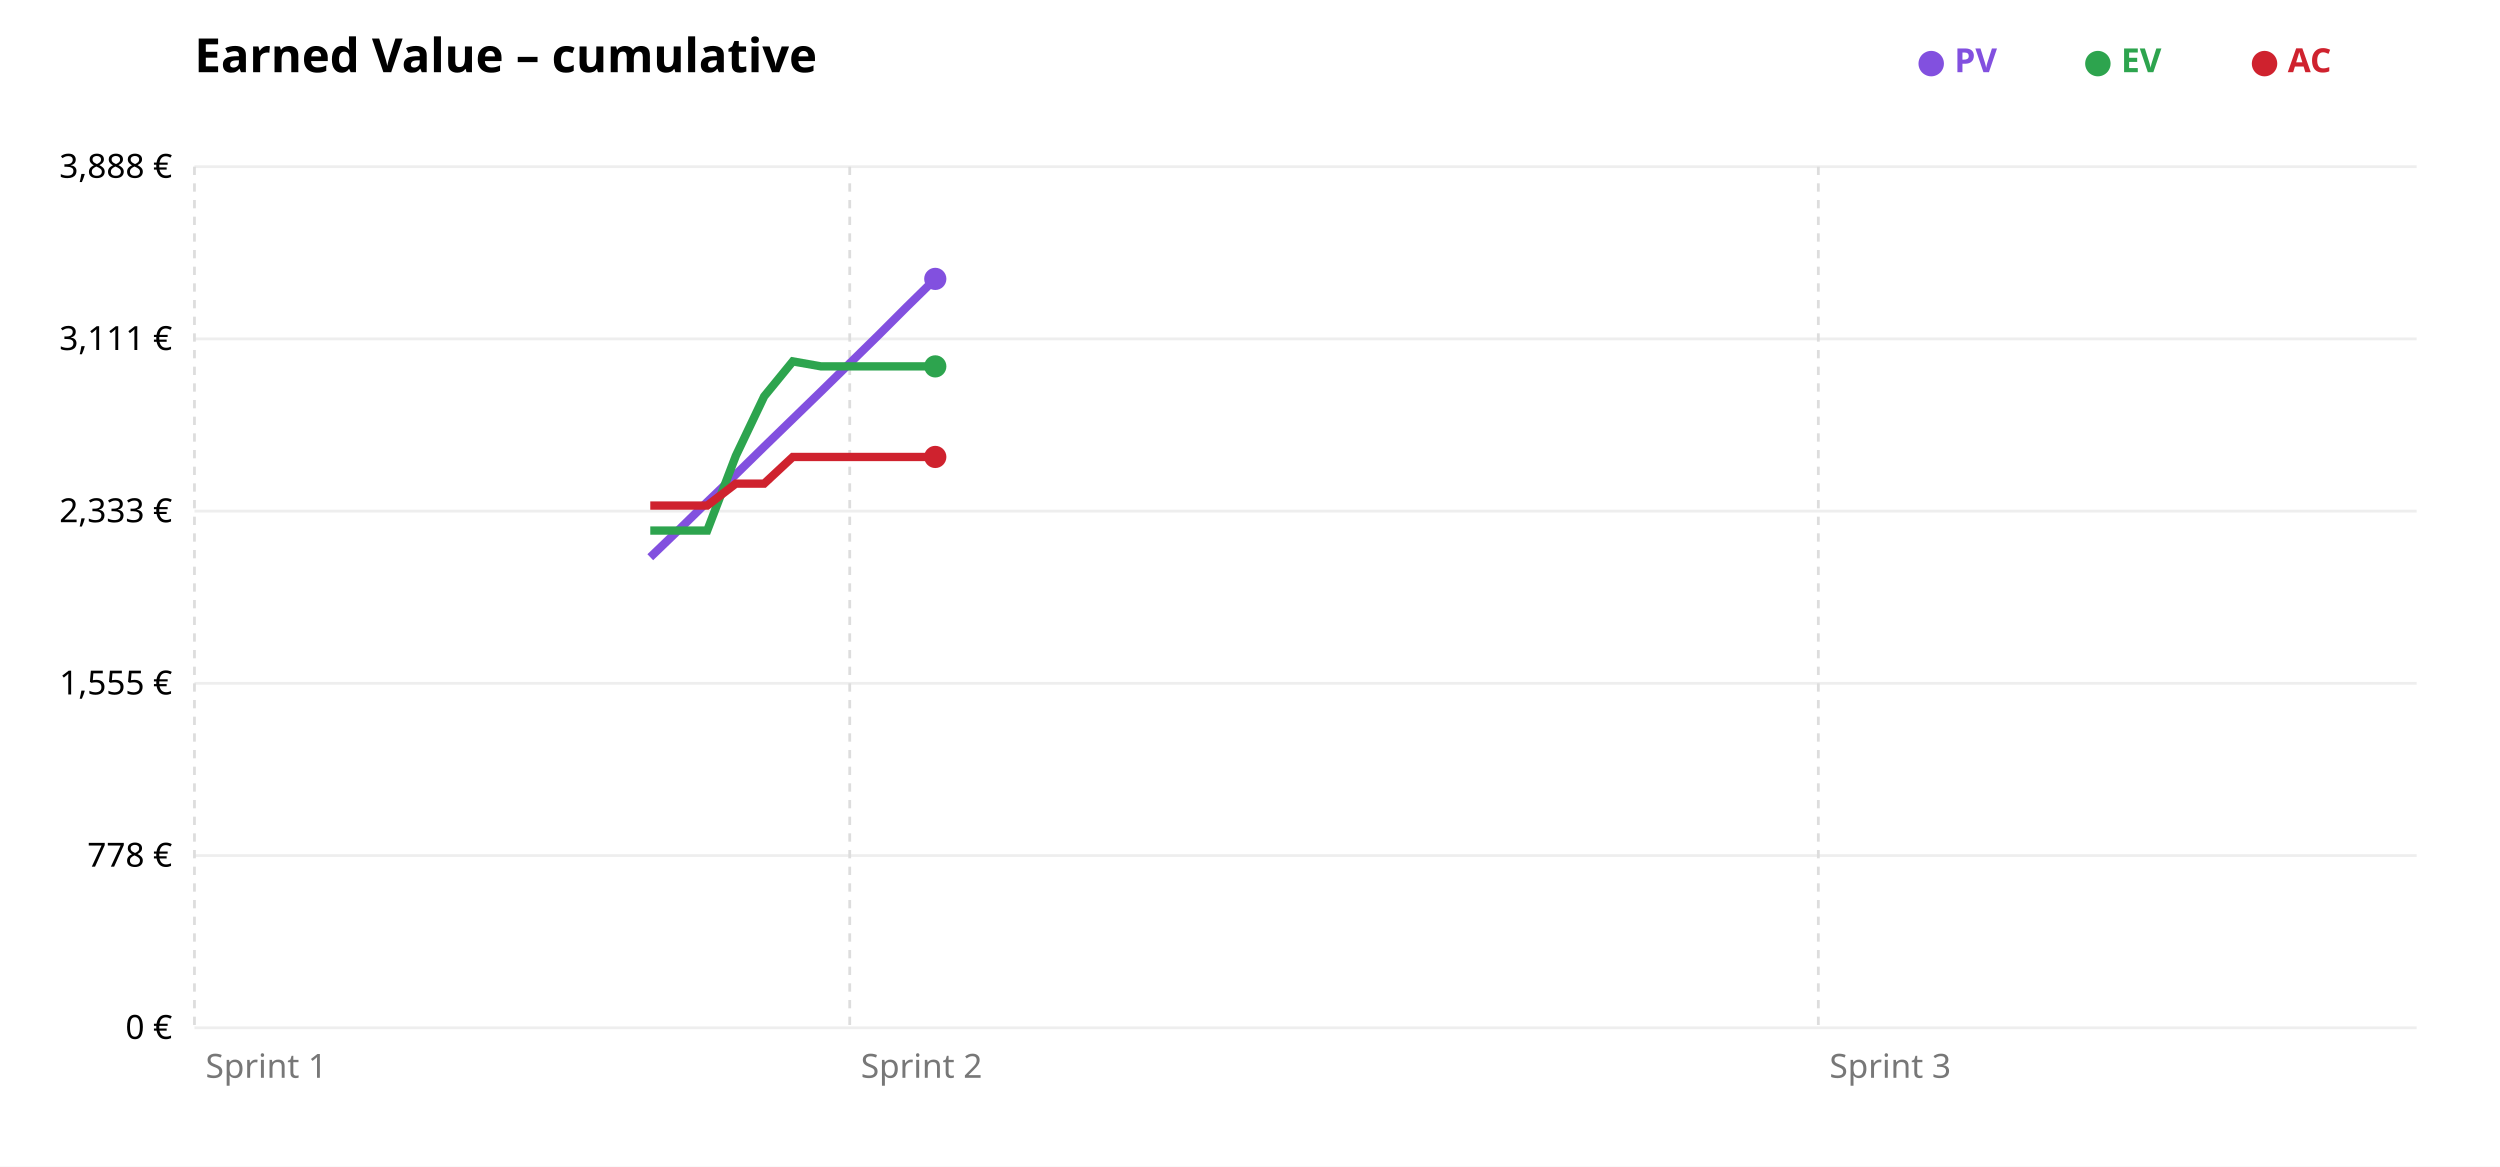
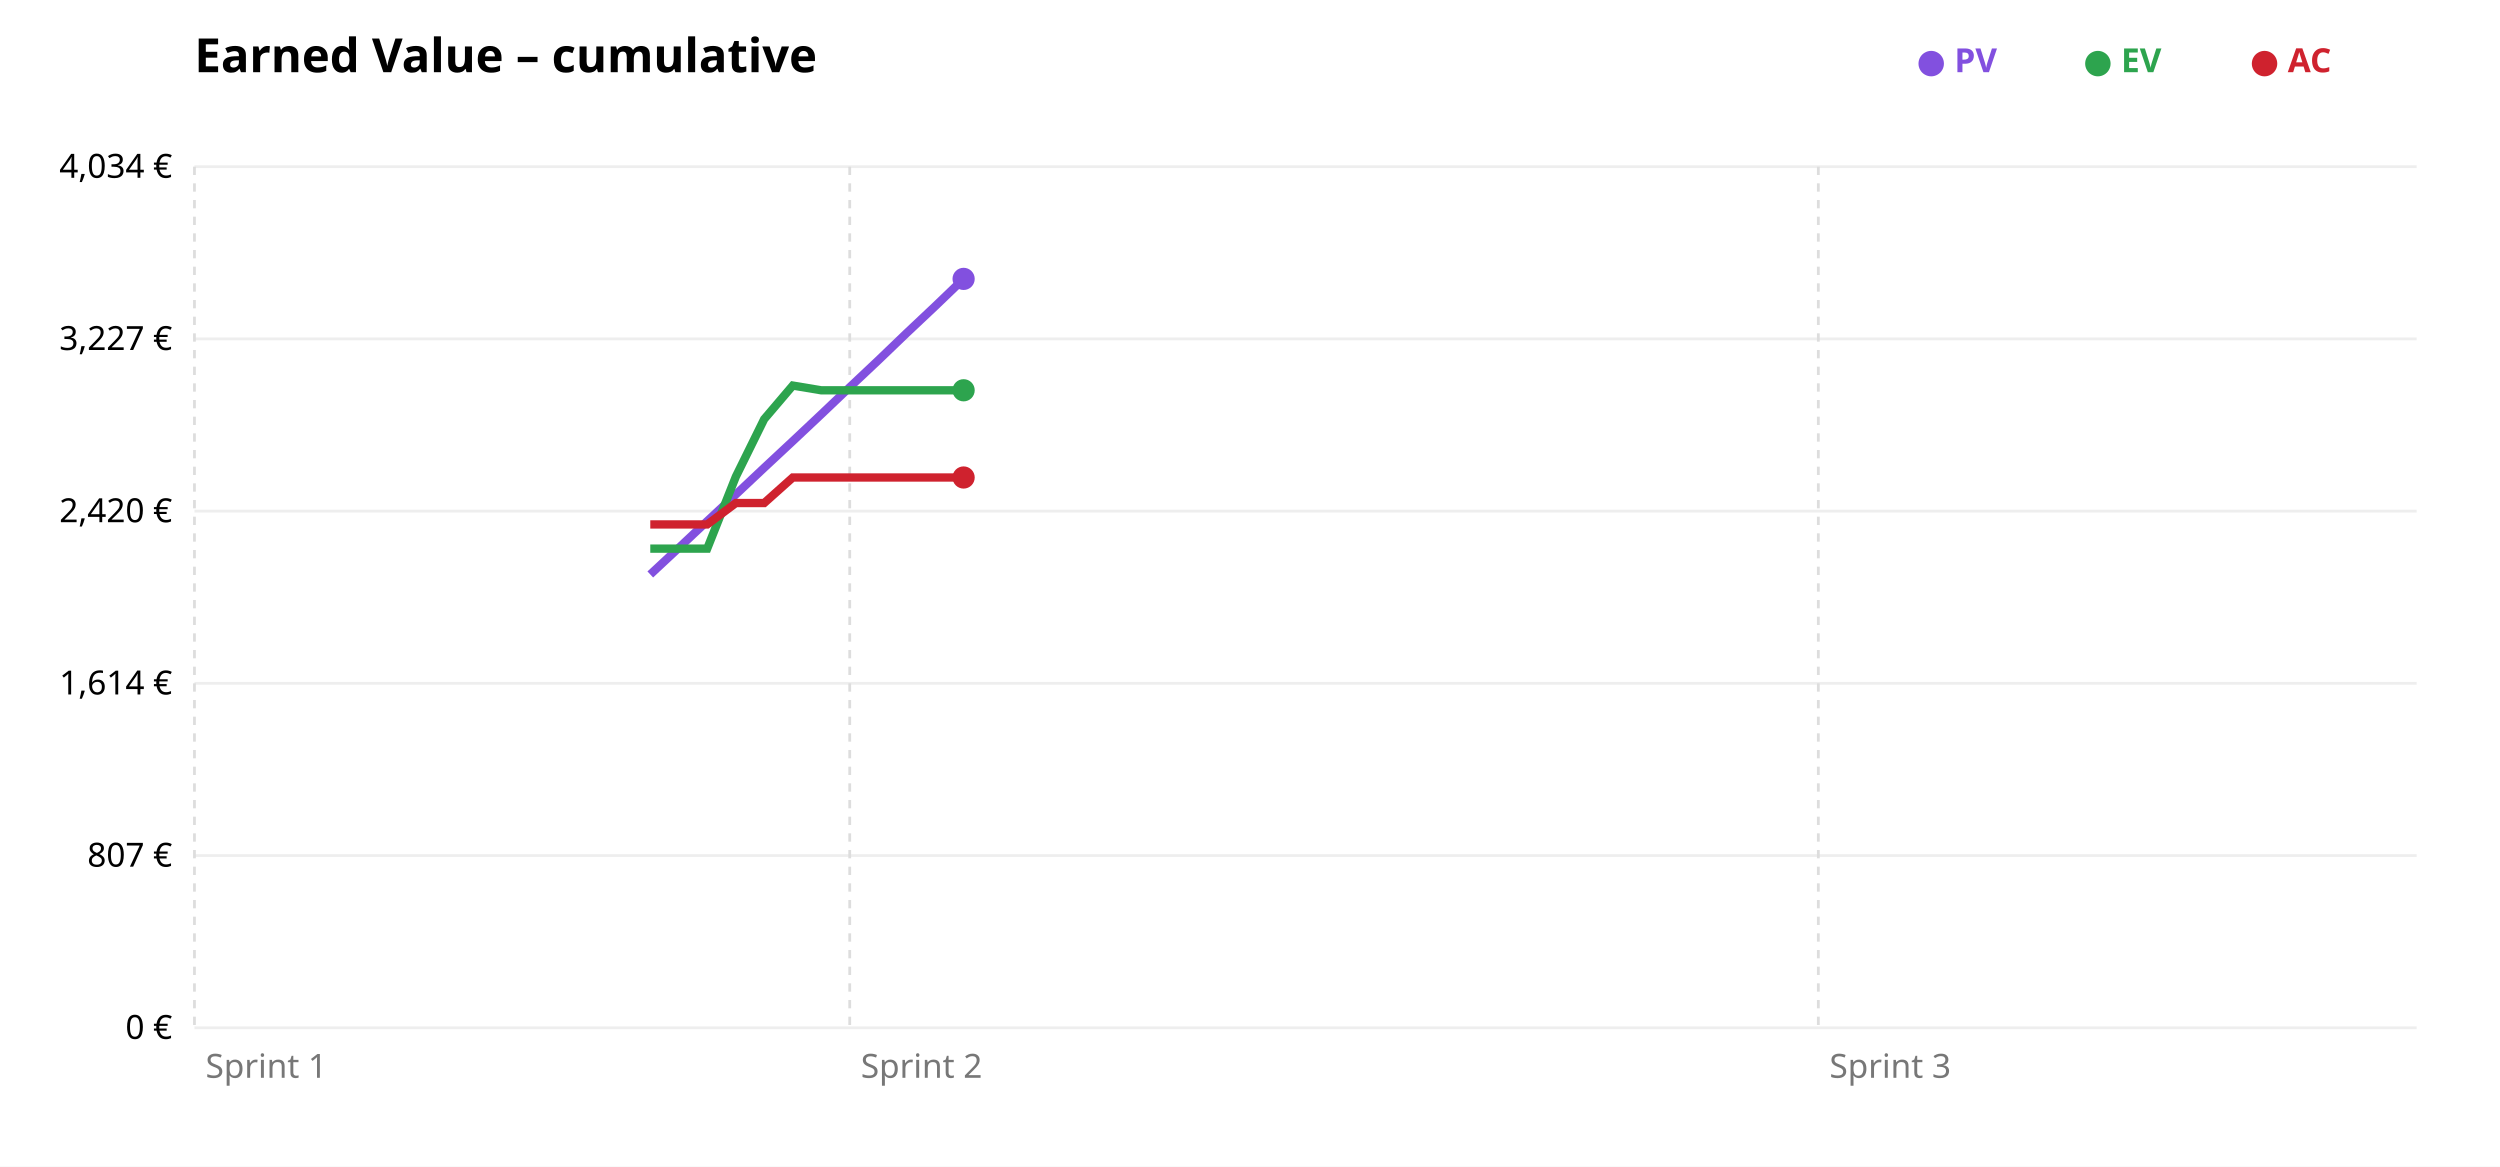
<svg xmlns="http://www.w3.org/2000/svg" width="900" height="420" font-family="sans-serif" font-size="12">
  <rect width="100%" height="100%" fill="white" />
  <text x="70" y="26" font-size="17" font-weight="bold">Earned Value – cumulative</text>
  <line x1="70" y1="370.0" x2="870" y2="370.0" stroke="#eee" />
  <text x="62" y="374.0" text-anchor="end">0 €</text>
  <line x1="70" y1="308.0" x2="870" y2="308.0" stroke="#eee" />
-   <text x="62" y="312.0" text-anchor="end">778 €</text>
+   <text x="62" y="312.0" text-anchor="end">807 €</text>
  <line x1="70" y1="246.0" x2="870" y2="246.0" stroke="#eee" />
-   <text x="62" y="250.0" text-anchor="end">1,555 €</text>
+   <text x="62" y="250.0" text-anchor="end">1,614 €</text>
  <line x1="70" y1="184.0" x2="870" y2="184.0" stroke="#eee" />
-   <text x="62" y="188.0" text-anchor="end">2,333 €</text>
+   <text x="62" y="188.0" text-anchor="end">2,420 €</text>
  <line x1="70" y1="122.0" x2="870" y2="122.0" stroke="#eee" />
-   <text x="62" y="126.0" text-anchor="end">3,111 €</text>
+   <text x="62" y="126.0" text-anchor="end">3,227 €</text>
  <line x1="70" y1="60.0" x2="870" y2="60.0" stroke="#eee" />
-   <text x="62" y="64.0" text-anchor="end">3,888 €</text>
+   <text x="62" y="64.0" text-anchor="end">4,034 €</text>
  <line x1="70.0" y1="60" x2="70.0" y2="370" stroke="#ddd" stroke-dasharray="3 3" />
  <text x="74.0" y="388" fill="#777">Sprint 1</text>
  <line x1="305.9" y1="60" x2="305.9" y2="370" stroke="#ddd" stroke-dasharray="3 3" />
  <text x="309.9" y="388" fill="#777">Sprint 2</text>
  <line x1="654.6" y1="60" x2="654.6" y2="370" stroke="#ddd" stroke-dasharray="3 3" />
  <text x="658.6" y="388" fill="#777">Sprint 3</text>
-   <polyline points="234.1,200.6 244.4,190.7 254.6,180.7 264.9,170.8 275.1,160.8 285.4,150.8 295.6,140.9 305.9,130.8 316.2,120.7 326.4,110.5 336.7,100.4" fill="none" stroke="#8250df" stroke-width="3" />
-   <circle cx="336.7" cy="100.4" r="4" fill="#8250df" />
+   <polyline points="234.1,206.8 244.4,197.2 254.6,187.6 264.9,178.0 275.1,168.4 285.4,158.8 295.6,149.2 305.9,139.4 316.2,129.7 326.4,119.9 336.7,110.2 346.9,100.4" fill="none" stroke="#8250df" stroke-width="3" />
+   <circle cx="346.9" cy="100.4" r="4" fill="#8250df" />
  <text x="690" y="26" fill="#8250df" font-weight="bold">● PV</text>
-   <polyline points="234.1,191.0 244.4,191.0 254.6,191.0 264.9,164.1 275.1,142.7 285.4,130.1 295.6,131.9 305.9,131.9 316.2,131.9 326.4,131.9 336.7,131.9" fill="none" stroke="#2da44e" stroke-width="3" />
-   <circle cx="336.7" cy="131.9" r="4" fill="#2da44e" />
+   <polyline points="234.1,197.5 244.4,197.5 254.6,197.5 264.9,171.6 275.1,150.9 285.4,138.8 295.6,140.5 305.9,140.5 316.2,140.5 326.4,140.5 336.7,140.5 346.9,140.5" fill="none" stroke="#2da44e" stroke-width="3" />
+   <circle cx="346.9" cy="140.5" r="4" fill="#2da44e" />
  <text x="750" y="26" fill="#2da44e" font-weight="bold">● EV</text>
-   <polyline points="234.1,182.0 244.4,182.0 254.6,182.0 264.9,174.1 275.1,174.1 285.4,164.5 295.6,164.5 305.9,164.5 316.2,164.5 326.4,164.5 336.7,164.5" fill="none" stroke="#cf222e" stroke-width="3" />
-   <circle cx="336.7" cy="164.5" r="4" fill="#cf222e" />
+   <polyline points="234.1,188.8 244.4,188.8 254.6,188.8 264.9,181.1 275.1,181.1 285.4,171.9 295.6,171.9 305.9,171.9 316.2,171.9 326.4,171.9 336.7,171.9 346.9,171.9" fill="none" stroke="#cf222e" stroke-width="3" />
+   <circle cx="346.9" cy="171.9" r="4" fill="#cf222e" />
  <text x="810" y="26" fill="#cf222e" font-weight="bold">● AC</text>
</svg>
